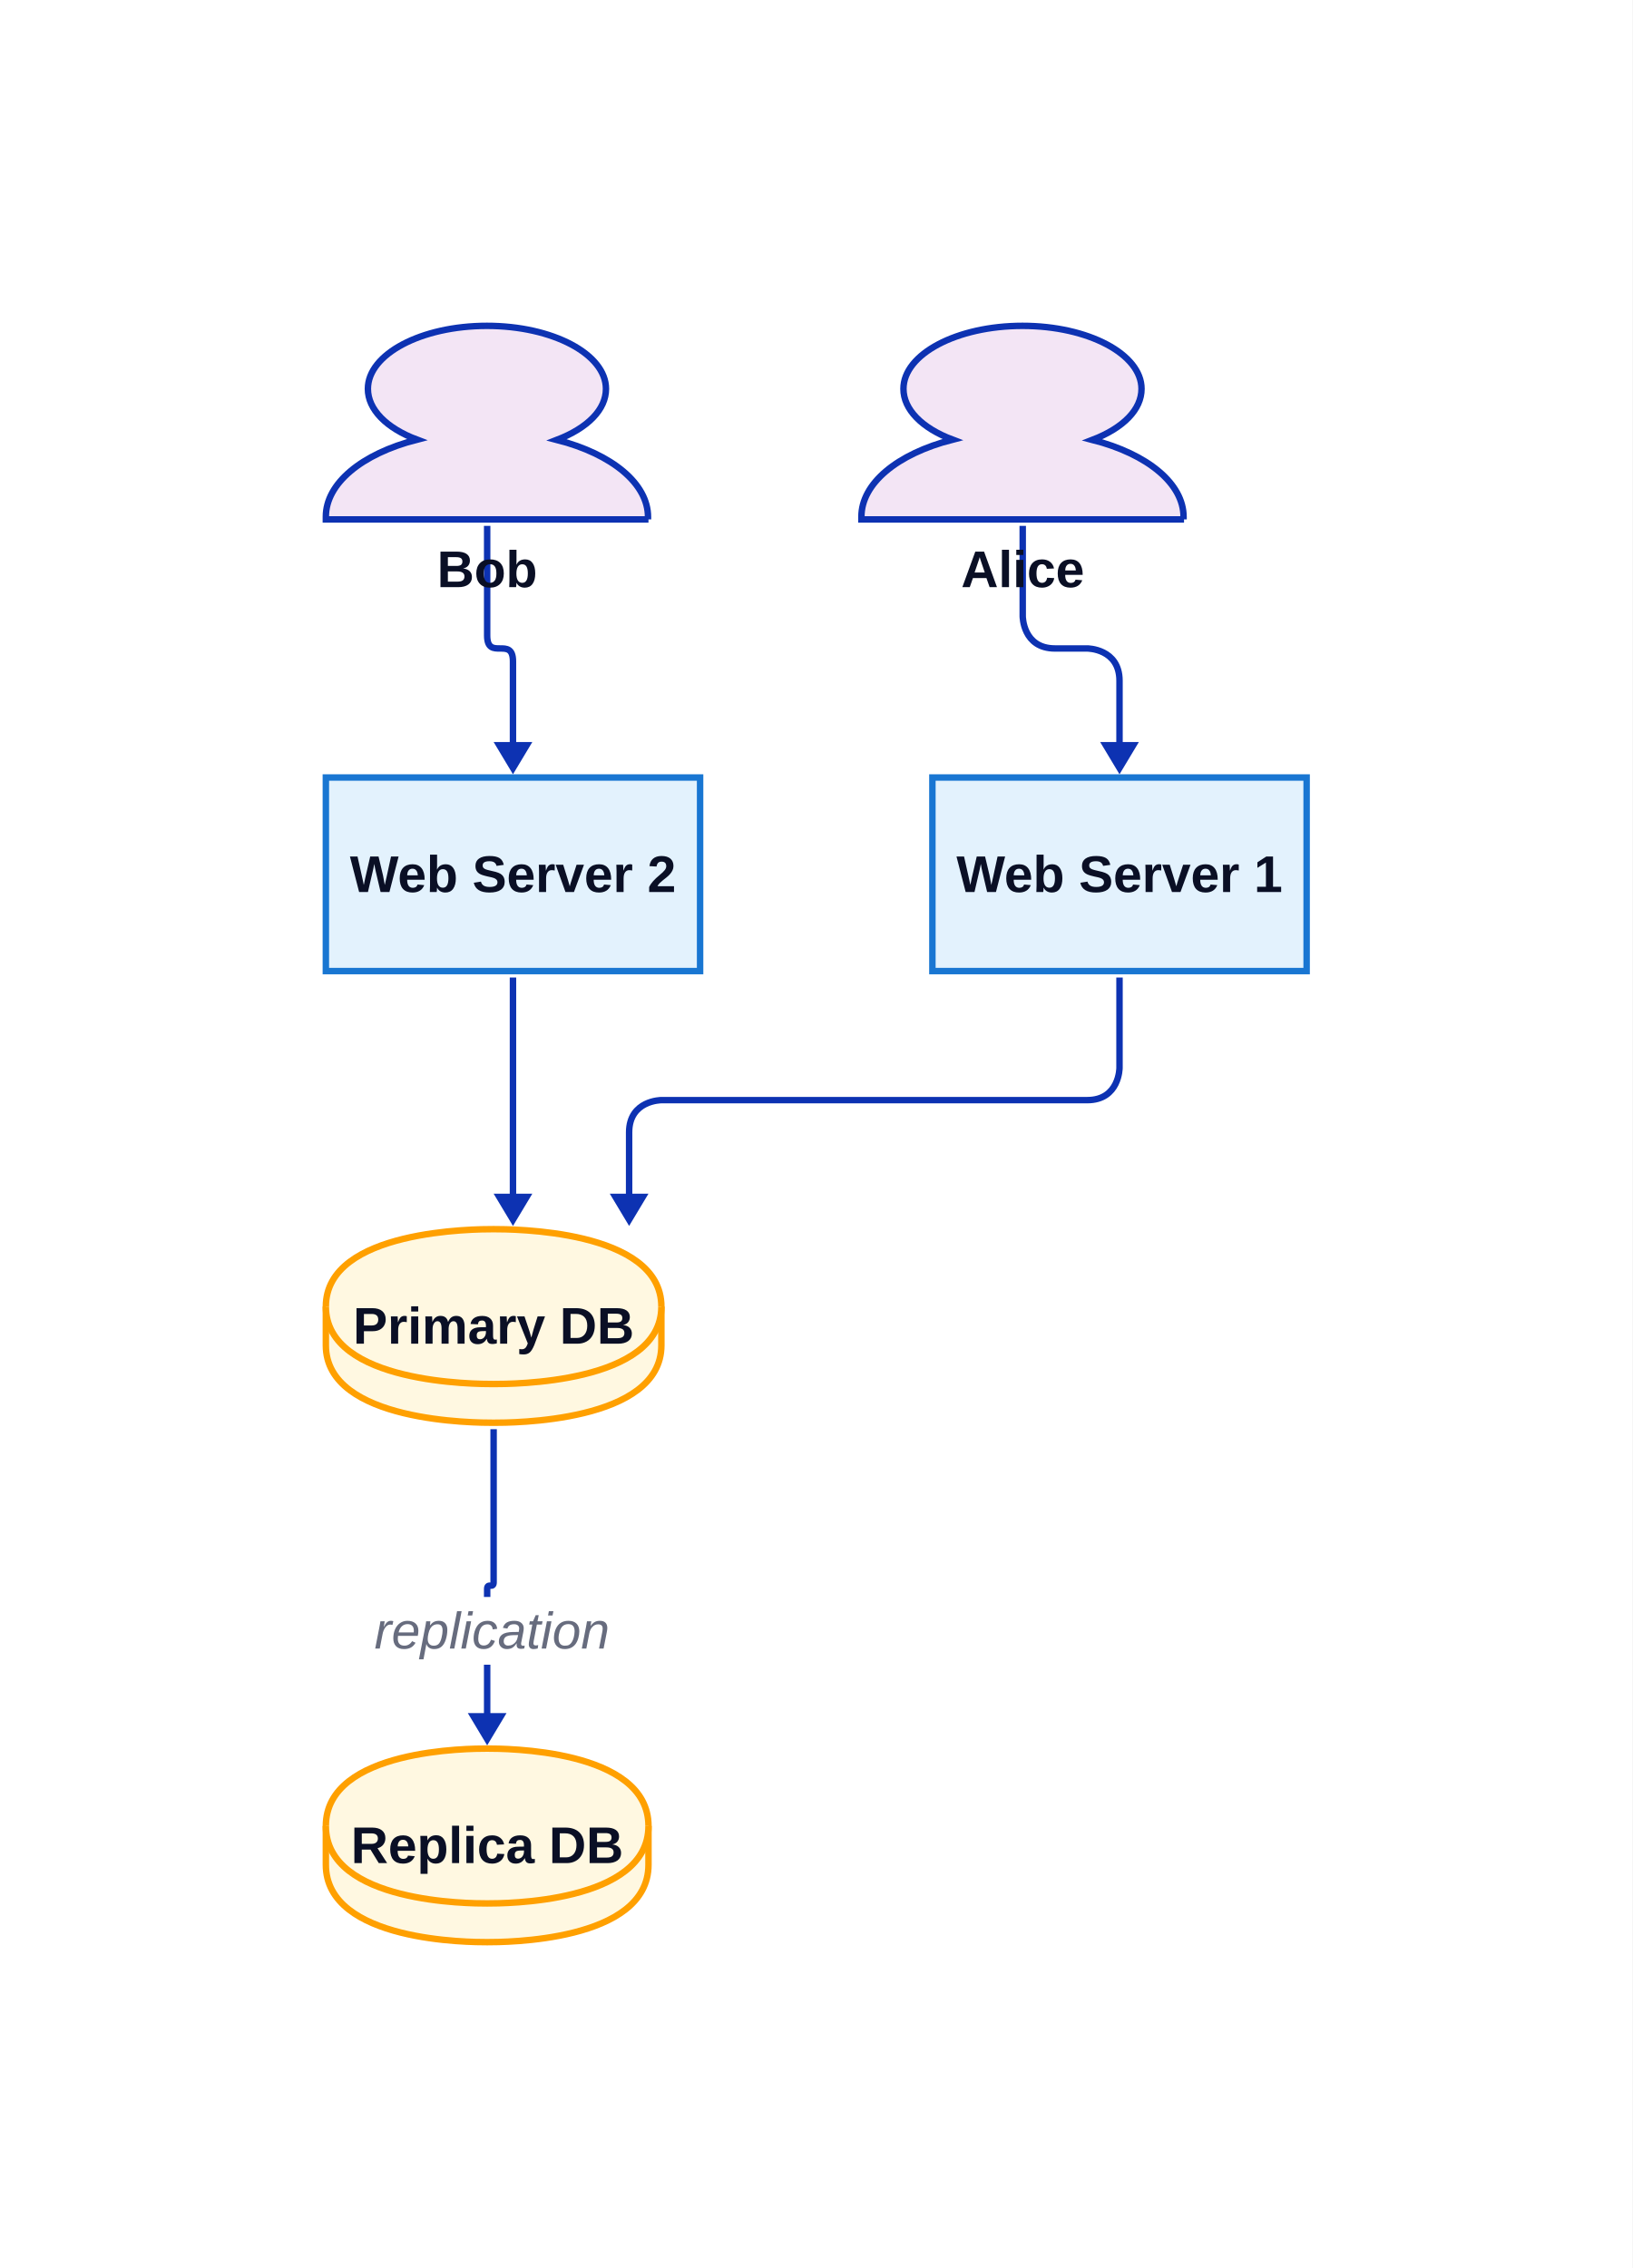
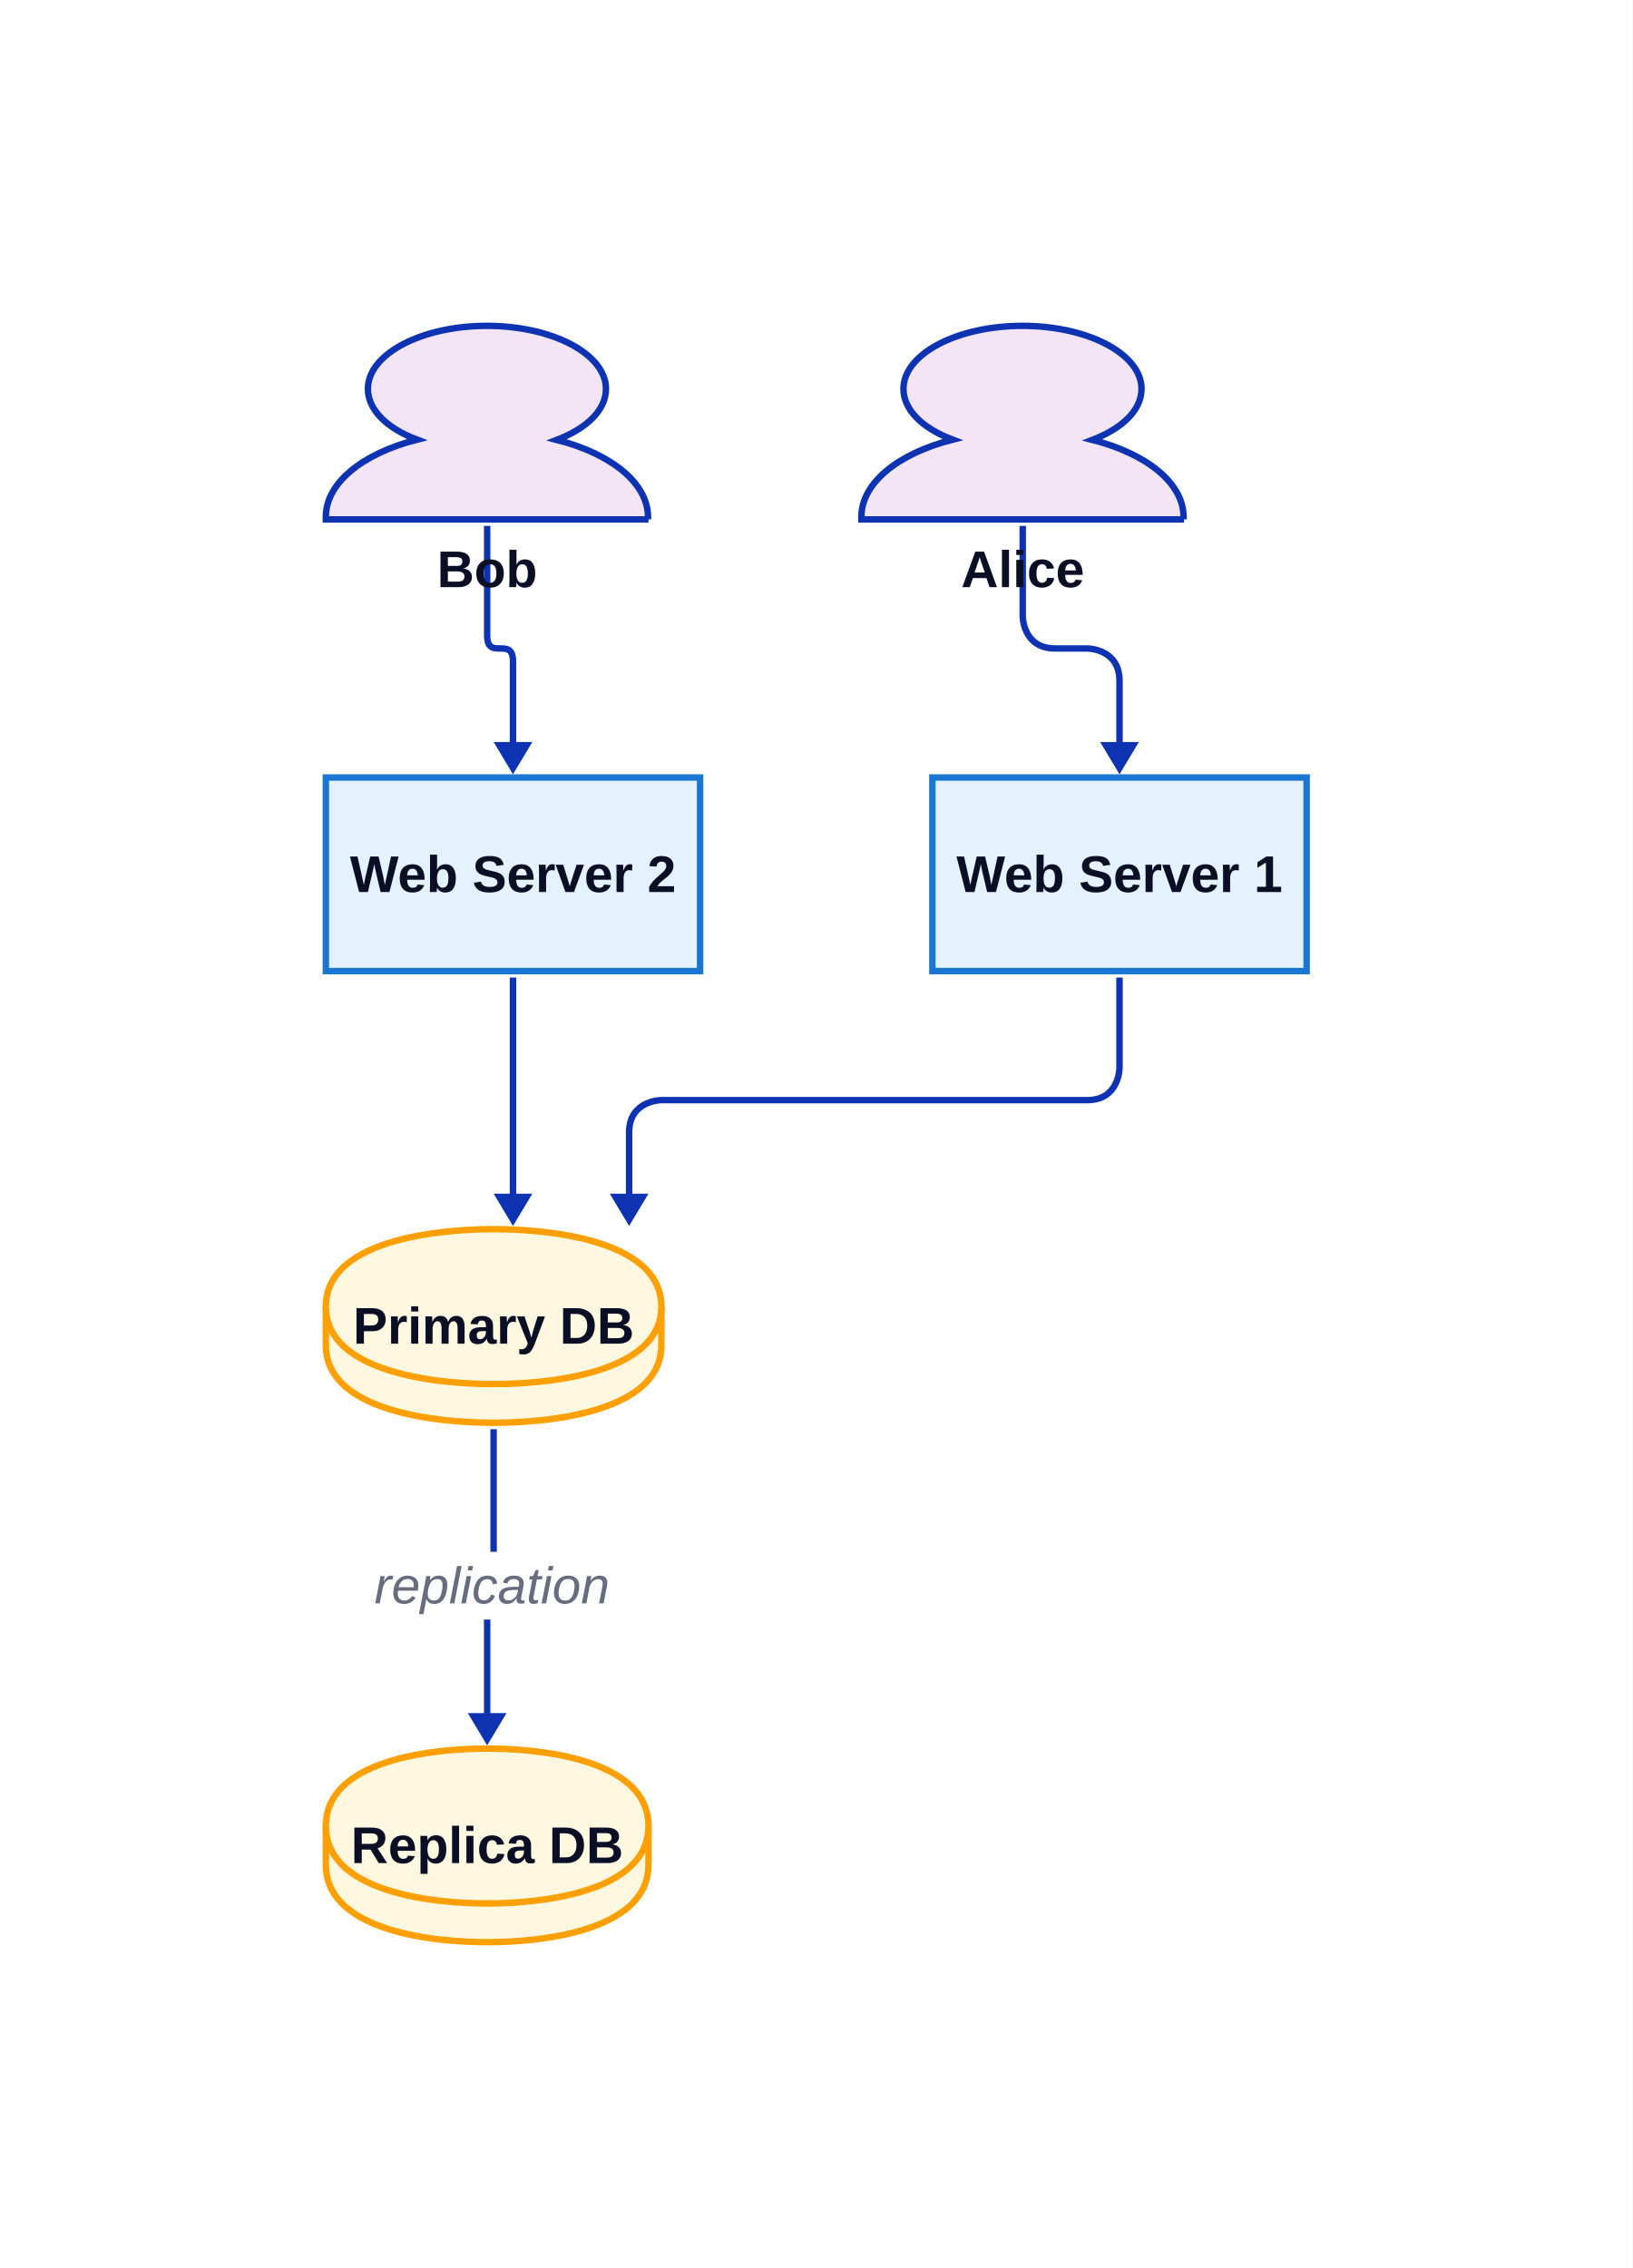
<svg xmlns="http://www.w3.org/2000/svg" width="506" height="703" viewBox="-101 -101 506 703" data-d2-version="0.2.0" class="d2-911176571 d2-svg">
  <defs>
    <mask id="edge-label-mask" maskUnits="userSpaceOnUse" x="-101" y="-101" width="506" height="703">
      <rect x="-101" y="-101" width="506" height="703" fill="white" />
-       <rect x="14" y="394" width="75" height="21" fill="black" />
+       <rect x="14" y="380" width="75" height="21" fill="black" />
    </mask>
    <marker id="mk-161592640" markerWidth="10" markerHeight="12" refX="7" refY="6" viewBox="0 0 10 12" orient="auto" markerUnits="userSpaceOnUse">
      <polygon points="0,0 10,6 0,12" fill="#0D32B2" stroke-width="2" />
    </marker>
  </defs>
  <rect x="-101" y="-101" width="506" height="703" rx="0" fill="#FFFFFF" stroke-width="0" />
  <g id="base-layer">
    <rect x="188" y="140" width="116" height="60" fill="#e3f2fd" stroke="#1976D2" stroke-width="2" rx="0" ry="0" />
    <rect x="0" y="140" width="116" height="60" fill="#e3f2fd" stroke="#1976D2" stroke-width="2" rx="0" ry="0" />
    <path d="M 0 304 C 0 280 46.8 280 52 280 C 57.2 280 104 280 104 304 L 104 316 C 104 340 57.2 340 52 340 C 46.8 340 0 340 0 316 L 0 304 Z" fill="#fff8e1" stroke="#FFA000" stroke-width="2" />
    <path d="M 0 304 C 0 328 46.8 328 52 328 C 57.2 328 104 328 104 304" fill="#fff8e1" stroke="#FFA000" stroke-width="2" />
    <path d="M 0 465 C 0 441 45 441 50 441 C 55 441 100 441 100 465 L 100 477 C 100 501 55 501 50 501 C 45 501 0 501 0 477 L 0 465 Z" fill="#fff8e1" stroke="#FFA000" stroke-width="2" />
    <path d="M 0 465 C 0 489 45 489 50 489 C 55 489 100 489 100 465" fill="#fff8e1" stroke="#FFA000" stroke-width="2" />
    <path d="M 266 60 H 166 v -0.853 c 0 -10.233 10.981 -19.457 28.258 -23.876 C 184.741 31.705 179.031 25.891 179.031 19.535 C 179.031 8.76 195.575 0 215.927 0 c 20.351 0 36.896 8.76 36.896 19.535 c 0 6.357 -5.564 12.093 -15.227 15.814 c 17.277 4.419 28.258 13.643 28.258 23.876 v 0.775 Z" fill="#f3e5f5" stroke="#0D32B2" stroke-width="2" />
    <path d="M 100 60 H 0 v -0.853 c 0 -10.233 10.981 -19.457 28.258 -23.876 C 18.741 31.705 13.031 25.891 13.031 19.535 C 13.031 8.76 29.575 0 49.927 0 c 20.351 0 36.896 8.76 36.896 19.535 c 0 6.357 -5.564 12.093 -15.227 15.814 c 17.277 4.419 28.258 13.643 28.258 23.876 v 0.775 Z" fill="#f3e5f5" stroke="#0D32B2" stroke-width="2" />
    <path d="M 216 62 L 216 90 S 216 100 226 100 L 236 100 S 246 100 246 110 L 246 136" fill="none" stroke="#0D32B2" stroke-width="2" marker-end="url(#mk-161592640)" mask="url(#edge-label-mask)" />
    <path d="M 50 62 L 50 96 C 50 104 58 96 58 104 L 58 136" fill="none" stroke="#0D32B2" stroke-width="2" marker-end="url(#mk-161592640)" mask="url(#edge-label-mask)" />
    <path d="M 246 202 L 246 230 S 246 240 236 240 L 104 240 S 94 240 94 250 L 94 276" fill="none" stroke="#0D32B2" stroke-width="2" marker-end="url(#mk-161592640)" mask="url(#edge-label-mask)" />
    <path d="M 58 202 L 58 276" fill="none" stroke="#0D32B2" stroke-width="2" marker-end="url(#mk-161592640)" mask="url(#edge-label-mask)" />
    <path d="M 52 342 L 52 389.5 C 52 391.5 50 389.5 50 391.5 L 50 437" fill="none" stroke="#0D32B2" stroke-width="2" marker-end="url(#mk-161592640)" mask="url(#edge-label-mask)" />
-     <text x="51.5" y="410" text-anchor="middle" dominant-baseline="alphabetic" font-family="Arial, sans-serif" font-size="16" style="fill: #676C7E; font-style: italic">replication</text>
+     <text x="51.5" y="396" text-anchor="middle" dominant-baseline="alphabetic" font-family="Arial, sans-serif" font-size="16" style="fill: #676C7E; font-style: italic">replication</text>
    <text x="246" y="175.5" text-anchor="middle" dominant-baseline="alphabetic" font-family="Arial, sans-serif" font-size="16" style="fill: #0A0F25; font-weight: 700">Web Server 1</text>
    <text x="58" y="175.5" text-anchor="middle" dominant-baseline="alphabetic" font-family="Arial, sans-serif" font-size="16" style="fill: #0A0F25; font-weight: 700">Web Server 2</text>
    <text x="52" y="315.5" text-anchor="middle" dominant-baseline="alphabetic" font-family="Arial, sans-serif" font-size="16" style="fill: #0A0F25; font-weight: 700">Primary DB</text>
    <text x="50" y="476.5" text-anchor="middle" dominant-baseline="alphabetic" font-family="Arial, sans-serif" font-size="16" style="fill: #0A0F25; font-weight: 700">Replica DB</text>
    <text x="216" y="81" text-anchor="middle" dominant-baseline="alphabetic" font-family="Arial, sans-serif" font-size="16" style="fill: #0A0F25; font-weight: 700">Alice</text>
    <text x="50" y="81" text-anchor="middle" dominant-baseline="alphabetic" font-family="Arial, sans-serif" font-size="16" style="fill: #0A0F25; font-weight: 700">Bob</text>
  </g>
</svg>
